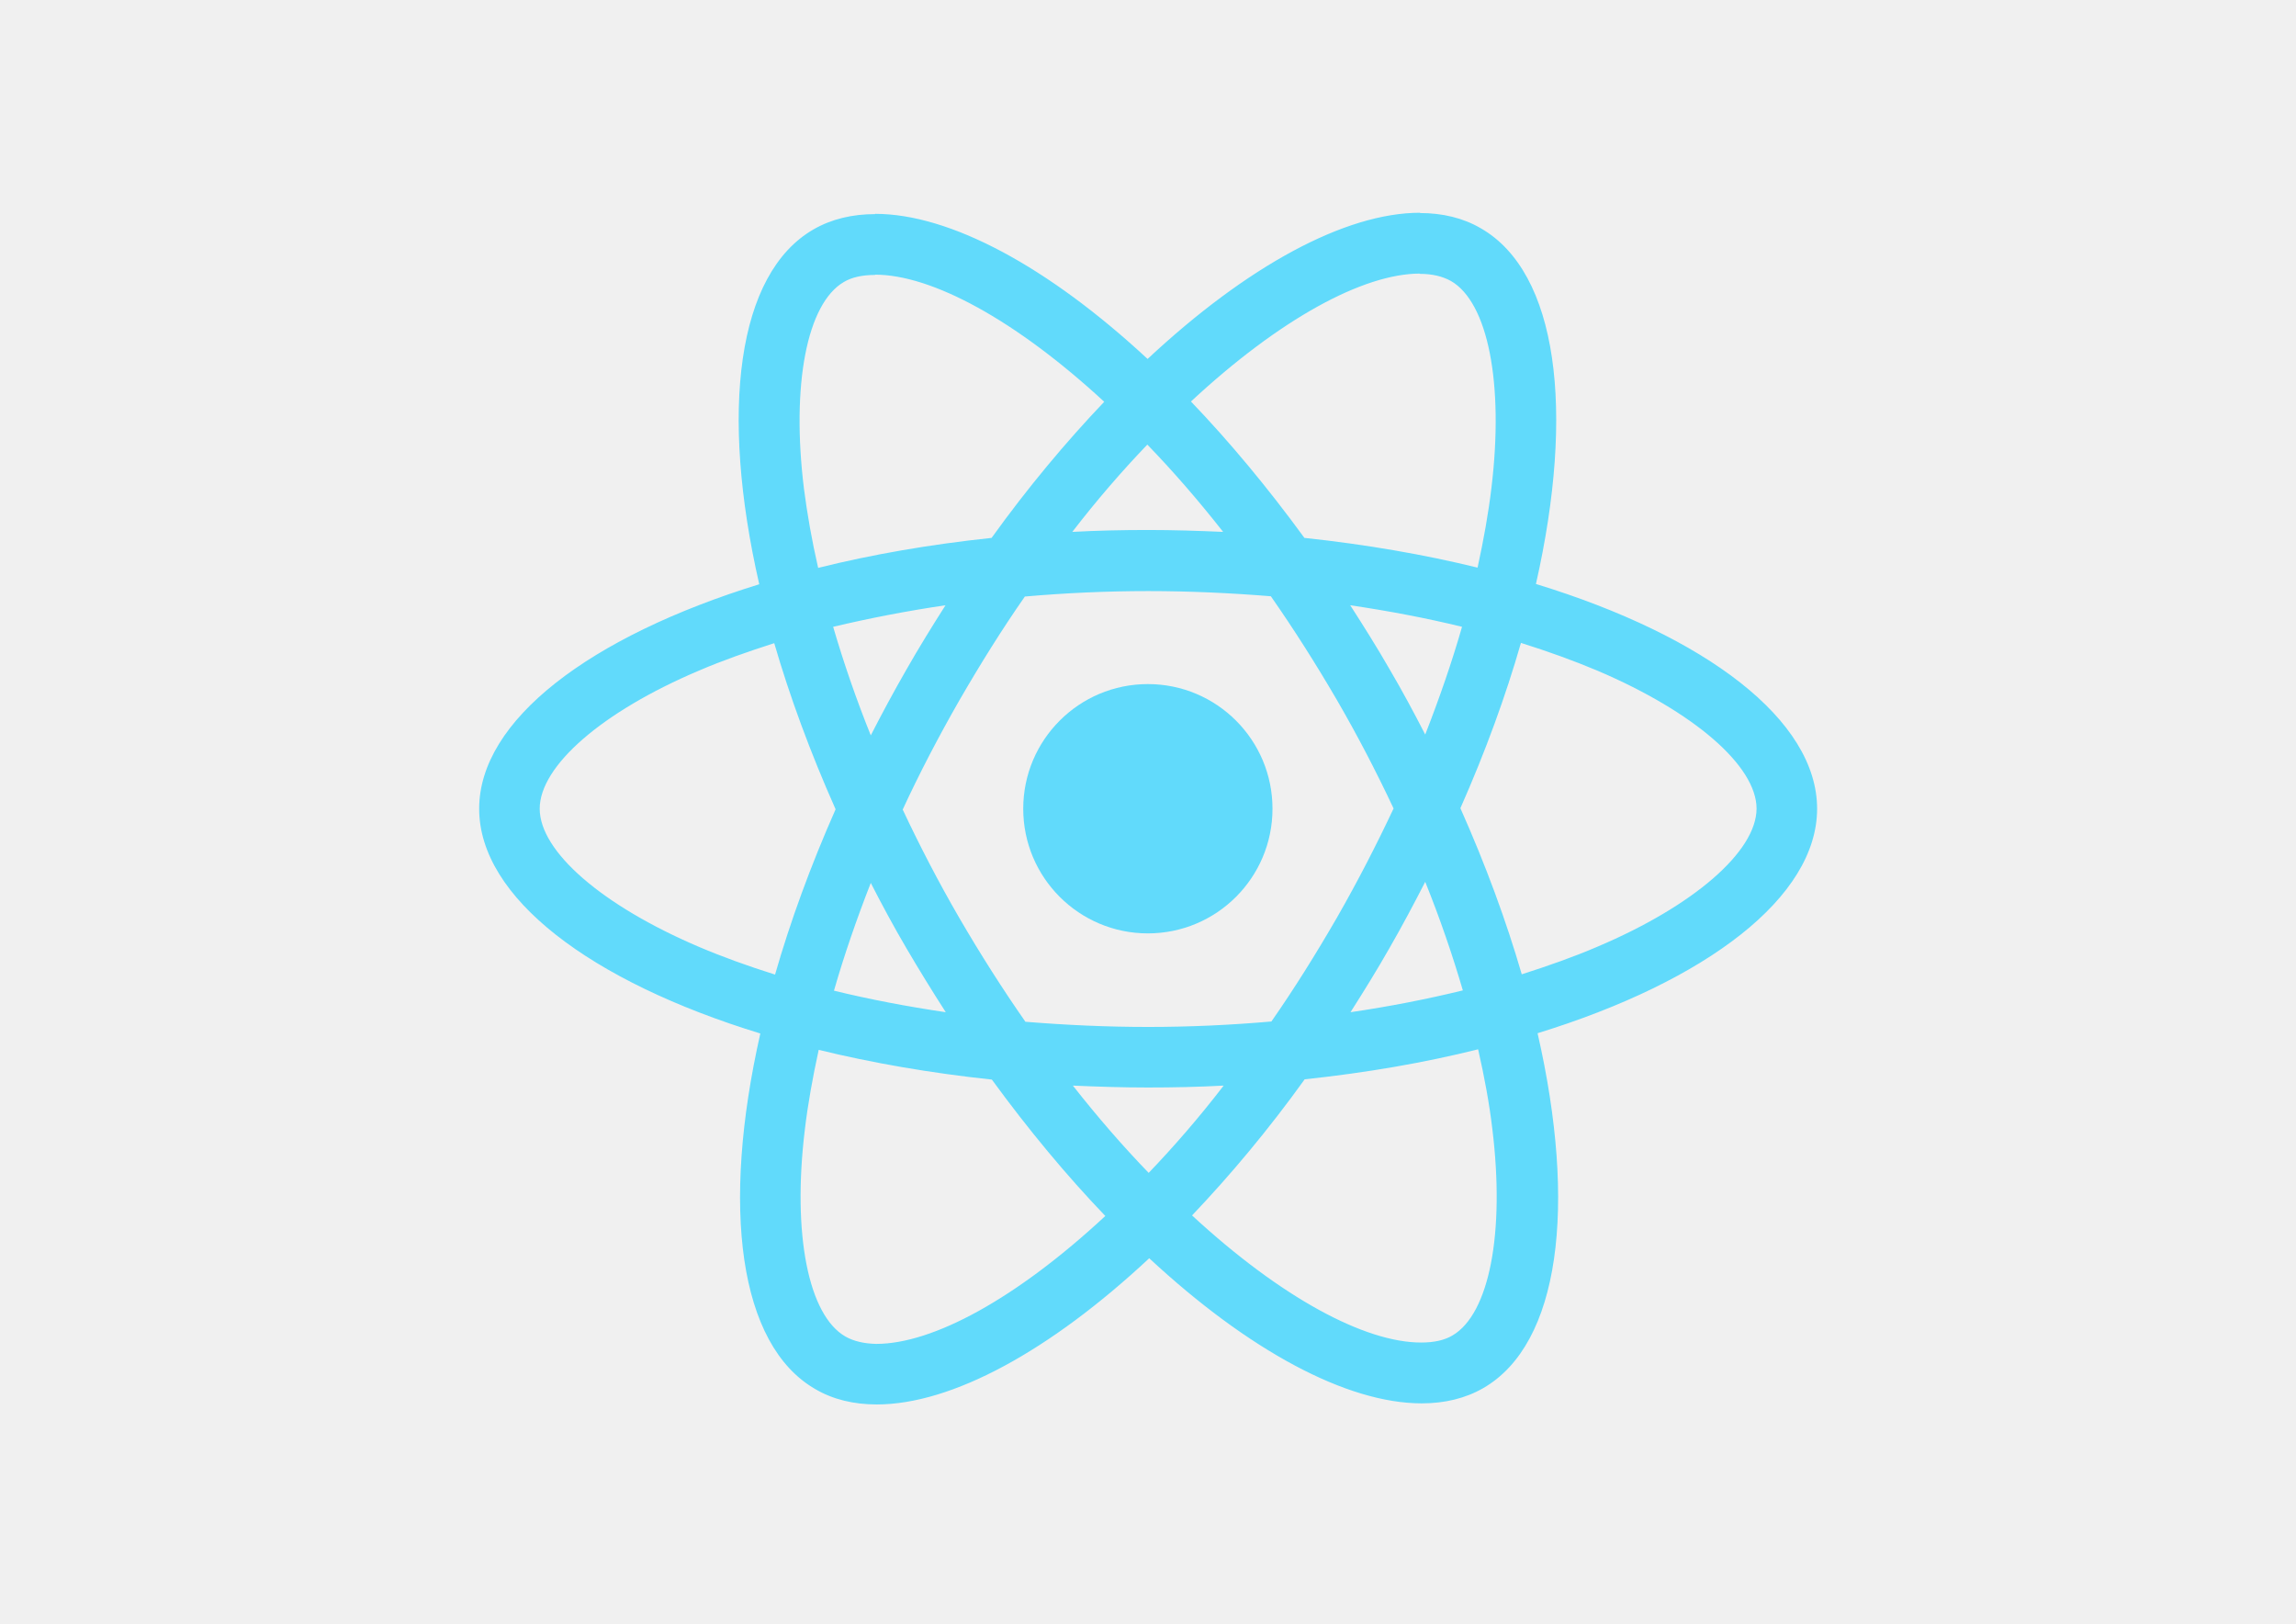
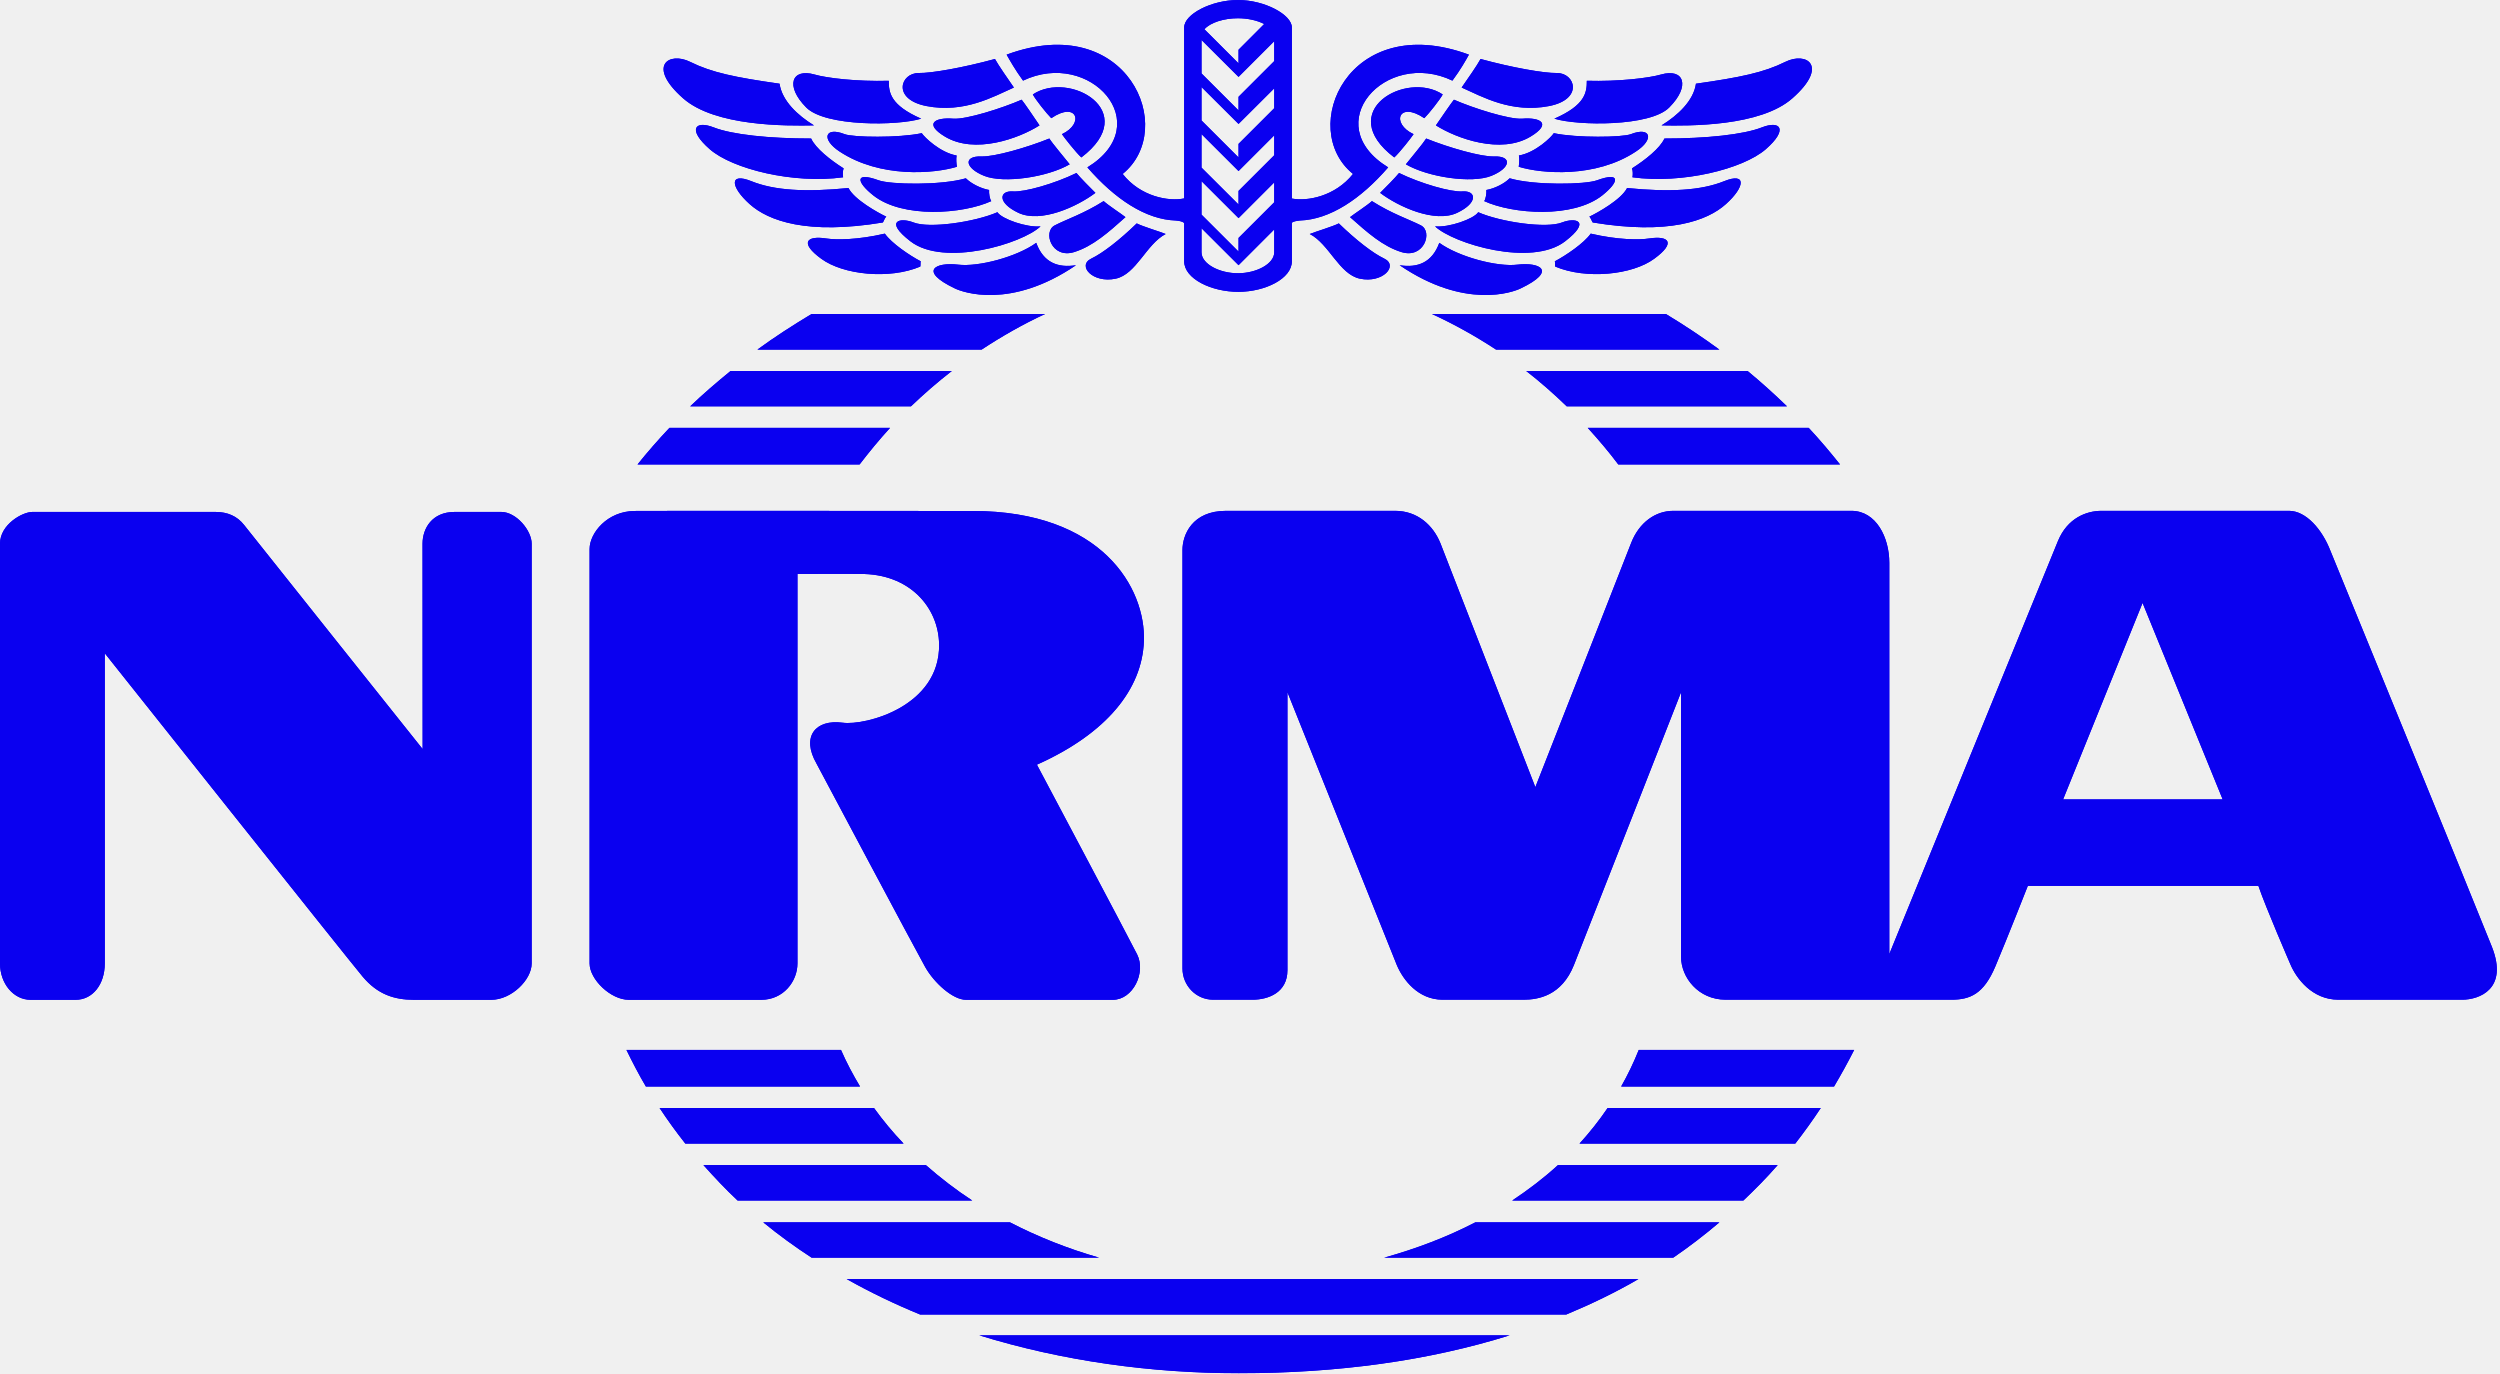
- <svg xmlns="http://www.w3.org/2000/svg" viewBox="0 0 841.9 595.3">
-   <g fill="#61DAFB">
-     <path d="M666.3 296.5c0-32.5-40.7-63.3-103.1-82.4 14.4-63.6 8-114.2-20.2-130.4-6.5-3.8-14.1-5.6-22.4-5.6v22.3c4.6 0 8.3.9 11.4 2.6 13.6 7.8 19.5 37.5 14.9 75.7-1.1 9.4-2.9 19.3-5.1 29.4-19.6-4.8-41-8.5-63.5-10.9-13.5-18.5-27.5-35.3-41.6-50 32.6-30.3 63.2-46.9 84-46.9V78c-27.5 0-63.5 19.6-99.9 53.6-36.4-33.8-72.4-53.2-99.9-53.2v22.3c20.7 0 51.4 16.5 84 46.6-14 14.7-28 31.4-41.3 49.9-22.6 2.4-44 6.1-63.6 11-2.3-10-4-19.7-5.2-29-4.7-38.2 1.1-67.9 14.6-75.8 3-1.8 6.9-2.6 11.5-2.6V78.5c-8.4 0-16 1.8-22.6 5.6-28.1 16.2-34.4 66.7-19.9 130.1-62.2 19.2-102.7 49.9-102.7 82.3 0 32.5 40.7 63.3 103.1 82.4-14.4 63.6-8 114.2 20.2 130.4 6.5 3.8 14.1 5.6 22.5 5.6 27.5 0 63.5-19.6 99.9-53.6 36.4 33.8 72.4 53.2 99.9 53.2 8.4 0 16-1.8 22.6-5.6 28.1-16.2 34.4-66.7 19.9-130.1 62-19.1 102.5-49.9 102.5-82.3zm-130.2-66.7c-3.7 12.9-8.3 26.2-13.5 39.5-4.1-8-8.4-16-13.1-24-4.6-8-9.5-15.8-14.4-23.4 14.2 2.1 27.9 4.7 41 7.9zm-45.8 106.5c-7.8 13.5-15.8 26.3-24.1 38.2-14.9 1.3-30 2-45.2 2-15.1 0-30.2-.7-45-1.9-8.3-11.9-16.4-24.6-24.2-38-7.6-13.1-14.5-26.4-20.8-39.8 6.2-13.4 13.2-26.8 20.7-39.9 7.8-13.5 15.8-26.3 24.1-38.2 14.9-1.3 30-2 45.2-2 15.1 0 30.2.7 45 1.9 8.3 11.9 16.4 24.6 24.2 38 7.6 13.1 14.5 26.4 20.8 39.8-6.3 13.4-13.2 26.8-20.7 39.9zm32.3-13c5.4 13.4 10 26.8 13.8 39.8-13.1 3.2-26.9 5.9-41.2 8 4.9-7.7 9.8-15.6 14.4-23.7 4.6-8 8.9-16.1 13-24.1zM421.2 430c-9.3-9.6-18.6-20.3-27.8-32 9 .4 18.2.7 27.5.7 9.4 0 18.7-.2 27.8-.7-9 11.7-18.3 22.4-27.5 32zm-74.4-58.9c-14.2-2.1-27.9-4.7-41-7.9 3.7-12.9 8.3-26.2 13.5-39.5 4.1 8 8.4 16 13.1 24 4.7 8 9.5 15.8 14.4 23.4zM420.7 163c9.3 9.6 18.6 20.3 27.8 32-9-.4-18.2-.7-27.5-.7-9.4 0-18.7.2-27.8.7 9-11.7 18.3-22.4 27.5-32zm-74 58.9c-4.9 7.7-9.8 15.6-14.4 23.7-4.6 8-8.9 16-13 24-5.4-13.4-10-26.8-13.8-39.8 13.1-3.1 26.9-5.8 41.2-7.9zm-90.5 125.2c-35.4-15.1-58.3-34.9-58.3-50.6 0-15.7 22.9-35.6 58.3-50.6 8.6-3.7 18-7 27.7-10.1 5.7 19.6 13.2 40 22.5 60.9-9.2 20.8-16.6 41.1-22.2 60.6-9.9-3.1-19.3-6.5-28-10.2zM310 490c-13.6-7.8-19.5-37.5-14.9-75.7 1.1-9.4 2.9-19.3 5.1-29.4 19.6 4.8 41 8.5 63.5 10.9 13.5 18.5 27.5 35.3 41.6 50-32.6 30.3-63.2 46.9-84 46.9-4.5-.1-8.3-1-11.3-2.7zm237.2-76.2c4.7 38.2-1.1 67.9-14.6 75.8-3 1.8-6.9 2.6-11.5 2.6-20.7 0-51.4-16.5-84-46.6 14-14.7 28-31.4 41.3-49.9 22.6-2.4 44-6.1 63.6-11 2.3 10.1 4.1 19.8 5.2 29.1zm38.5-66.7c-8.6 3.7-18 7-27.7 10.1-5.7-19.6-13.2-40-22.5-60.9 9.2-20.8 16.6-41.1 22.2-60.6 9.9 3.1 19.3 6.5 28.1 10.2 35.4 15.1 58.3 34.9 58.3 50.6-.1 15.7-23 35.6-58.4 50.6zM320.8 78.4z" />
-     <circle cx="420.9" cy="296.5" r="45.7" />
-     <path d="M520.5 78.1z" />
+ <svg xmlns="http://www.w3.org/2000/svg" xmlns:xlink="http://www.w3.org/1999/xlink" width="142px" height="78px" viewBox="0 0 142 78" version="1.1">
+   <defs>
+     <path d="M48.836,32.601 C51.649,32.567 53.311,34.49 53.341,36.601 C53.392,40.136 49.148,41.222 47.868,41.05 C46.323,40.843 45.494,41.832 46.379,43.374 C46.379,43.374 52.033,54.01 52.549,54.923 C53.062,55.834 54.124,56.789 54.869,56.789 L63.209,56.789 C64.35,56.789 65.106,55.241 64.591,54.215 C64.077,53.19 58.896,43.434 58.896,43.434 C62.89,41.646 64.867,39.129 64.974,36.43 C65.09,33.417 62.607,29.023 55.241,29.023 L52.32,29.023 C52.32,29.023 37.195,29.008 36.054,29.023 C34.486,29.033 33.488,30.281 33.488,31.184 L33.488,54.72 C33.488,55.633 34.69,56.789 35.715,56.789 L43.239,56.789 C44.496,56.789 45.296,55.745 45.296,54.72 L45.296,32.601 C46.667,32.601 47.931,32.586 48.836,32.601 Z M121.698,34.245 L126.248,45.406 L117.184,45.406 L121.698,34.245 Z M69.639,29.016 C67.699,29.016 67.164,30.403 67.164,31.233 L67.164,55.01 C67.164,55.965 67.922,56.783 68.907,56.783 L71.146,56.783 C72.047,56.783 73.127,56.373 73.127,55.108 L73.127,39.319 L79.341,54.82 C79.689,55.647 80.546,56.783 81.939,56.783 L86.54,56.783 C87.364,56.783 88.7,56.563 89.396,54.82 C90.09,53.08 95.484,39.319 95.484,39.319 L95.484,54.348 C95.484,55.518 96.464,56.783 98.021,56.783 L110.835,56.783 C111.896,56.783 112.675,56.468 113.339,54.885 C114.01,53.297 115.18,50.318 115.18,50.318 L128.277,50.318 C128.686,51.524 130.088,54.758 130.088,54.758 C130.432,55.582 131.337,56.783 132.817,56.783 L139.855,56.783 C140.805,56.783 142.491,56.186 141.54,53.78 C140.587,51.366 132.372,31.295 132.372,31.295 C131.897,30.057 130.973,29.016 130.019,29.016 L119.364,29.016 C118.509,29.016 117.434,29.424 116.895,30.722 C116.353,32.027 107.313,54.187 107.313,54.187 L107.313,31.963 C107.313,30.535 106.57,29.016 105.161,29.016 L95.041,29.016 C94.027,29.016 93.107,29.68 92.657,30.82 C92.215,31.963 87.207,44.71 87.207,44.71 L81.815,30.853 C81.401,29.833 80.512,29.016 79.243,29.016 L69.639,29.016 Z M30.199,30.878 C30.199,30.134 29.323,29.078 28.471,29.078 L25.822,29.078 C24.536,29.078 24,30.022 24,30.878 C24,32.073 24.005,42.546 24.005,42.546 C24.005,42.546 14.27,30.341 13.871,29.826 C13.472,29.314 12.92,29.078 12.238,29.078 L1.84,29.078 C1.272,29.078 0,29.794 0,30.878 L0,54.721 C0,55.874 0.775,56.789 1.734,56.789 L4.294,56.789 C5.265,56.789 5.952,55.913 5.952,54.721 L5.952,37.107 C5.952,37.107 19.933,54.69 20.6,55.474 C21.437,56.471 22.374,56.789 23.513,56.789 L27.902,56.789 C29.045,56.789 30.199,55.658 30.199,54.721 C30.199,53.604 30.197,31.417 30.199,30.878 Z M90.354,13.27 C89.965,13.821 88.946,14.508 88.314,14.842 C88.337,14.895 88.314,15.064 88.337,15.142 C90.102,15.885 92.723,15.612 93.958,14.698 C95.203,13.793 94.804,13.373 93.681,13.544 C93.096,13.633 91.892,13.629 90.354,13.27 Z M92.418,10.68 C92.084,11.341 90.739,12.085 90.273,12.308 C90.352,12.362 90.406,12.552 90.466,12.636 C94.759,13.35 96.969,12.552 98.036,11.589 C99.113,10.623 99.224,9.77 97.93,10.292 C96.634,10.817 94.872,10.924 92.418,10.68 Z M94.539,7.868 C94.293,8.419 93.441,9.094 92.698,9.563 C92.75,9.701 92.75,9.936 92.723,10.07 C95.534,10.459 99,9.606 100.298,8.475 C101.593,7.344 101.121,6.824 100.079,7.234 C99.031,7.648 96.908,7.868 94.539,7.868 Z M96.33,4.754 C96.193,5.72 95.309,6.547 94.375,7.122 C95.948,7.153 99.999,7.191 101.812,5.579 C103.9,3.738 102.61,2.912 101.4,3.516 C100.189,4.12 98.836,4.398 96.33,4.754 Z M90.131,4.588 C90.131,5.251 90.049,5.969 88.286,6.741 C89.608,7.151 93.738,7.198 94.812,6.105 C96.039,4.875 95.645,3.859 94.346,4.233 C93.659,4.431 91.95,4.64 90.131,4.588 Z M81.753,13.793 C81.34,14.922 80.515,15.226 79.499,15.064 C83.212,17.596 85.939,16.599 86.378,16.38 C88.469,15.38 87.459,14.879 86.19,15.032 C85.041,15.172 82.857,14.591 81.753,13.793 Z M83.962,12.054 C83.712,12.441 82.277,12.938 81.509,12.856 C82.558,13.847 86.988,15.176 88.893,13.711 C90.423,12.532 89.472,12.342 88.726,12.635 C87.822,12.993 85.227,12.608 83.962,12.054 Z M85.748,10.127 C85.45,10.431 84.895,10.708 84.426,10.791 C84.441,10.989 84.391,11.295 84.305,11.424 C85.915,12.161 89.337,12.423 91.013,11.095 C91.962,10.342 92.087,9.735 90.712,10.24 C90.037,10.486 87.159,10.54 85.748,10.127 Z M88.256,7.564 C88.123,7.787 87.212,8.672 86.274,8.832 C86.311,9.021 86.289,9.314 86.263,9.472 C87.555,9.868 90.624,10.13 92.915,8.609 C93.993,7.906 93.758,7.179 92.638,7.618 C92.162,7.807 89.555,7.842 88.256,7.564 Z M76.044,12.689 C75.716,12.863 74.687,13.168 74.395,13.291 C75.501,13.865 76.069,15.579 77.238,15.828 C78.544,16.106 79.453,15.084 78.621,14.686 C77.983,14.383 77.019,13.634 76.044,12.689 Z M77.926,11.422 C77.649,11.674 76.931,12.138 76.682,12.333 C77.676,13.216 78.545,13.992 79.608,14.32 C80.891,14.712 81.399,13.155 80.708,12.802 C80.044,12.462 79.049,12.138 77.926,11.422 Z M79.467,9.826 C79.271,10.072 78.645,10.708 78.392,10.955 C79.408,11.727 81.495,12.696 82.774,12.085 C83.982,11.509 83.844,10.817 83.077,10.873 C82.417,10.919 80.708,10.431 79.467,9.826 Z M81.008,7.868 C80.815,8.174 80.159,8.943 79.854,9.333 C81.119,10.07 83.601,10.431 84.704,9.99 C85.807,9.55 85.917,8.852 84.867,8.886 C84.151,8.916 82.306,8.391 81.008,7.868 Z M82.584,5.663 C82.445,5.828 81.84,6.714 81.56,7.122 C82.745,7.87 85.245,8.778 86.935,7.758 C88.15,7.028 87.516,6.656 86.467,6.74 C85.729,6.798 83.66,6.135 82.584,5.663 Z M84.096,3.35 C83.906,3.706 83.381,4.454 83.021,4.972 C84.205,5.499 85.839,6.437 87.984,6.025 C89.965,5.639 89.471,4.135 88.426,4.147 C87.706,4.159 85.915,3.846 84.096,3.35 Z M81.947,5.365 C79.881,3.984 75.75,6.326 79.194,8.942 C79.499,8.669 80.184,7.787 80.291,7.62 C78.996,7.014 79.437,5.719 80.9,6.713 C81.176,6.436 81.783,5.665 81.947,5.365 Z M72.376,2.341 L70.349,4.368 L68.246,2.272 L68.246,4.171 L70.349,6.272 L70.349,5.498 L72.376,3.472 L72.376,2.341 Z M72.376,5.019 L70.349,7.04 L68.246,4.945 L68.246,6.842 L70.349,8.943 L70.349,8.172 L72.376,6.147 L72.376,5.019 Z M72.376,7.689 L70.349,9.716 L68.246,7.617 L68.246,9.52 L70.349,11.617 L70.349,10.843 L72.376,8.819 L72.376,7.689 Z M72.376,10.361 L70.349,12.389 L68.246,10.289 L68.246,12.19 L70.349,14.29 L70.349,13.515 L72.376,11.49 L72.376,10.361 Z M72.376,13.033 L70.349,15.062 L68.246,12.963 L68.246,14.329 C68.246,15.004 69.29,15.527 70.329,15.52 C71.356,15.517 72.376,14.994 72.376,14.329 L72.376,13.033 Z M70.311,1.037 C69.524,1.037 68.746,1.278 68.41,1.663 L70.349,3.599 L70.349,2.825 L71.806,1.365 C71.413,1.158 70.868,1.037 70.311,1.037 Z M76.851,9.88 C73.682,7.32 76.575,0.566 83.434,3.104 C83.263,3.415 82.959,3.956 82.497,4.58 C78.694,2.758 74.851,7.054 78.848,9.507 C77.3,11.295 75.543,12.473 73.82,12.526 C73.647,12.548 73.495,12.567 73.378,12.646 L73.378,14.841 C73.378,15.827 71.868,16.571 70.349,16.577 C68.809,16.58 67.26,15.836 67.26,14.841 L67.26,12.661 C67.14,12.567 66.978,12.548 66.791,12.526 C65.068,12.473 63.317,11.295 61.763,9.507 C65.76,7.054 61.915,2.758 58.109,4.58 C57.653,3.956 57.354,3.415 57.176,3.104 C64.039,0.566 66.929,7.32 63.767,9.88 C64.777,11.169 66.387,11.456 67.26,11.27 L67.26,1.558 C67.26,0.815 68.792,0.001 70.321,0.001 C71.848,0.001 73.378,0.843 73.378,1.558 L73.378,11.277 C74.262,11.447 75.838,11.151 76.851,9.88 Z M50.259,13.27 C48.715,13.629 47.514,13.633 46.919,13.544 C45.81,13.373 45.407,13.793 46.649,14.698 C47.89,15.612 50.51,15.885 52.271,15.142 C52.298,15.064 52.271,14.895 52.298,14.842 C51.663,14.508 50.645,13.821 50.259,13.27 Z M48.193,10.68 C45.738,10.924 43.979,10.817 42.679,10.292 C41.384,9.77 41.498,10.623 42.575,11.589 C43.646,12.552 45.852,13.35 50.148,12.636 C50.206,12.552 50.259,12.362 50.343,12.308 C49.872,12.085 48.525,11.341 48.193,10.68 Z M46.072,7.868 C43.703,7.868 41.581,7.648 40.533,7.234 C39.486,6.824 39.019,7.344 40.314,8.475 C41.607,9.606 45.081,10.459 47.889,10.07 C47.864,9.936 47.864,9.701 47.918,9.563 C47.17,9.094 46.322,8.419 46.072,7.868 Z M44.279,4.754 C41.774,4.398 40.42,4.12 39.207,3.516 C37.997,2.912 36.713,3.738 38.794,5.579 C40.614,7.191 44.666,7.153 46.234,7.122 C45.296,6.547 44.419,5.72 44.279,4.754 Z M50.483,4.588 C48.658,4.64 46.953,4.431 46.268,4.233 C44.97,3.859 44.575,4.875 45.794,6.105 C46.876,7.198 51.004,7.151 52.323,6.741 C50.562,5.969 50.483,5.251 50.483,4.588 Z M58.858,13.793 C57.76,14.591 55.573,15.172 54.423,15.032 C53.147,14.879 52.143,15.38 54.23,16.38 C54.675,16.599 57.399,17.596 61.117,15.064 C60.094,15.226 59.271,14.922 58.858,13.793 Z M56.653,12.054 C55.384,12.608 52.79,12.993 51.885,12.635 C51.141,12.342 50.188,12.532 51.72,13.711 C53.626,15.176 58.059,13.847 59.104,12.856 C58.335,12.938 56.9,12.441 56.653,12.054 Z M54.86,10.127 C53.452,10.54 50.573,10.486 49.902,10.24 C48.519,9.735 48.65,10.342 49.599,11.095 C51.269,12.423 54.696,12.161 56.304,11.424 C56.215,11.295 56.167,10.989 56.181,10.791 C55.718,10.708 55.165,10.431 54.86,10.127 Z M52.357,7.564 C51.06,7.842 48.445,7.807 47.97,7.618 C46.854,7.179 46.619,7.906 47.693,8.609 C49.996,10.13 53.057,9.868 54.355,9.472 C54.322,9.314 54.301,9.021 54.335,8.832 C53.403,8.672 52.496,7.787 52.357,7.564 Z M64.567,12.689 C63.595,13.634 62.626,14.383 61.989,14.686 C61.157,15.084 62.063,16.106 63.374,15.828 C64.541,15.579 65.11,13.865 66.211,13.291 C65.922,13.168 64.895,12.863 64.567,12.689 Z M62.687,11.422 C61.556,12.138 60.563,12.462 59.909,12.802 C59.218,13.155 59.726,14.712 61.005,14.32 C62.065,13.992 62.938,13.216 63.927,12.333 C63.682,12.138 62.965,11.674 62.687,11.422 Z M61.143,9.826 C59.91,10.431 58.197,10.919 57.532,10.873 C56.762,10.817 56.625,11.509 57.837,12.085 C59.12,12.696 61.196,11.727 62.22,10.955 C61.97,10.708 61.337,10.072 61.143,9.826 Z M59.602,7.868 C58.308,8.391 56.459,8.916 55.744,8.886 C54.694,8.852 54.807,9.55 55.905,9.99 C57.012,10.431 59.488,10.07 60.759,9.333 C60.453,8.943 59.795,8.174 59.602,7.868 Z M58.029,5.663 C56.953,6.135 54.878,6.798 54.146,6.74 C53.096,6.656 52.464,7.028 53.672,7.758 C55.366,8.778 57.867,7.87 59.045,7.122 C58.773,6.714 58.168,5.828 58.029,5.663 Z M56.514,3.35 C54.694,3.846 52.909,4.159 52.19,4.147 C51.141,4.135 50.645,5.639 52.628,6.025 C54.768,6.437 56.404,5.499 57.589,4.972 C57.23,4.454 56.709,3.706 56.514,3.35 Z M58.664,5.365 C58.824,5.665 59.436,6.436 59.713,6.713 C61.169,5.719 61.61,7.014 60.318,7.62 C60.426,7.787 61.117,8.669 61.421,8.942 C64.863,6.326 60.732,3.984 58.664,5.365 Z M97.66,19.856 C96.688,19.146 95.674,18.47 94.62,17.834 L81.333,17.834 C82.6,18.417 83.819,19.098 84.973,19.856 L97.66,19.856 Z M101.5,23.079 C100.788,22.392 100.04,21.712 99.261,21.071 L86.688,21.071 C87.489,21.694 88.259,22.373 88.99,23.079 L101.5,23.079 Z M90.184,24.304 C90.793,24.973 91.376,25.656 91.92,26.383 L104.515,26.383 C103.953,25.68 103.361,24.973 102.734,24.304 L90.184,24.304 Z M55.757,19.856 C56.905,19.1 58.11,18.413 59.36,17.834 L46.098,17.834 C45.032,18.478 44.007,19.135 43.022,19.856 L55.757,19.856 Z M51.743,23.079 C52.484,22.368 53.255,21.7 54.064,21.071 L41.498,21.071 C40.699,21.724 39.934,22.378 39.203,23.079 L51.743,23.079 Z M38.023,24.304 C37.387,24.98 36.782,25.668 36.21,26.383 L48.823,26.383 C49.371,25.667 49.949,24.965 50.554,24.304 L38.023,24.304 Z M48.85,61.714 C48.447,61.041 48.085,60.363 47.769,59.638 L35.583,59.638 C35.927,60.347 36.295,61.052 36.686,61.714 L48.85,61.714 Z M51.323,64.955 C50.714,64.317 50.156,63.646 49.644,62.936 L37.465,62.936 C37.926,63.635 38.415,64.307 38.926,64.955 L51.323,64.955 Z M55.225,68.191 C54.288,67.578 53.409,66.901 52.585,66.175 L39.953,66.175 C40.571,66.868 41.224,67.56 41.897,68.191 L55.225,68.191 Z M62.429,71.435 C60.657,70.927 58.955,70.253 57.361,69.427 L43.35,69.427 C44.23,70.149 45.146,70.813 46.101,71.435 L62.429,71.435 Z M95.039,71.435 C95.952,70.813 96.831,70.134 97.664,69.427 L83.804,69.427 C82.182,70.268 80.442,70.927 78.621,71.435 L95.039,71.435 Z M99.022,68.191 C99.706,67.541 100.352,66.889 100.973,66.175 L88.495,66.175 C87.691,66.91 86.816,67.578 85.89,68.191 L99.022,68.191 Z M101.972,64.955 C102.476,64.303 102.96,63.635 103.419,62.936 L91.312,62.936 C90.831,63.646 90.292,64.323 89.717,64.955 L101.972,64.955 Z M104.174,61.714 C104.573,61.039 104.953,60.354 105.316,59.638 L93.081,59.638 C92.793,60.355 92.456,61.058 92.082,61.714 L104.174,61.714 Z M88.965,74.664 C90.394,74.068 91.764,73.406 93.062,72.652 L48.092,72.652 C49.434,73.406 50.826,74.076 52.261,74.664 L88.965,74.664 Z M85.748,75.847 C81.171,77.282 76.013,78 70.36,78 C65.43,78 60.373,77.316 55.624,75.847 L85.748,75.847 Z" id="path-1" />
+   </defs>
+   <g id="Symbols" stroke="none" stroke-width="1" fill="none" fill-rule="evenodd">
+     <g id="Navigation/Lvl-1-Active" transform="translate(-150, -30)">
+       <g id="logo/nrma" transform="translate(150, 30)">
+         <mask id="mask-2" fill="white">
+           <use xlink:href="#path-1" />
+         </mask>
+         <use id="Page-1" fill="#0A00F0" fill-rule="evenodd" xlink:href="#path-1" />
+         <g id="colour/blue_dark" mask="url(#mask-2)" fill="#0A00F0" fill-rule="evenodd">
+           <rect id="Image" x="0" y="0" width="142" height="78" />
+         </g>
+       </g>
+     </g>
  </g>
</svg>
